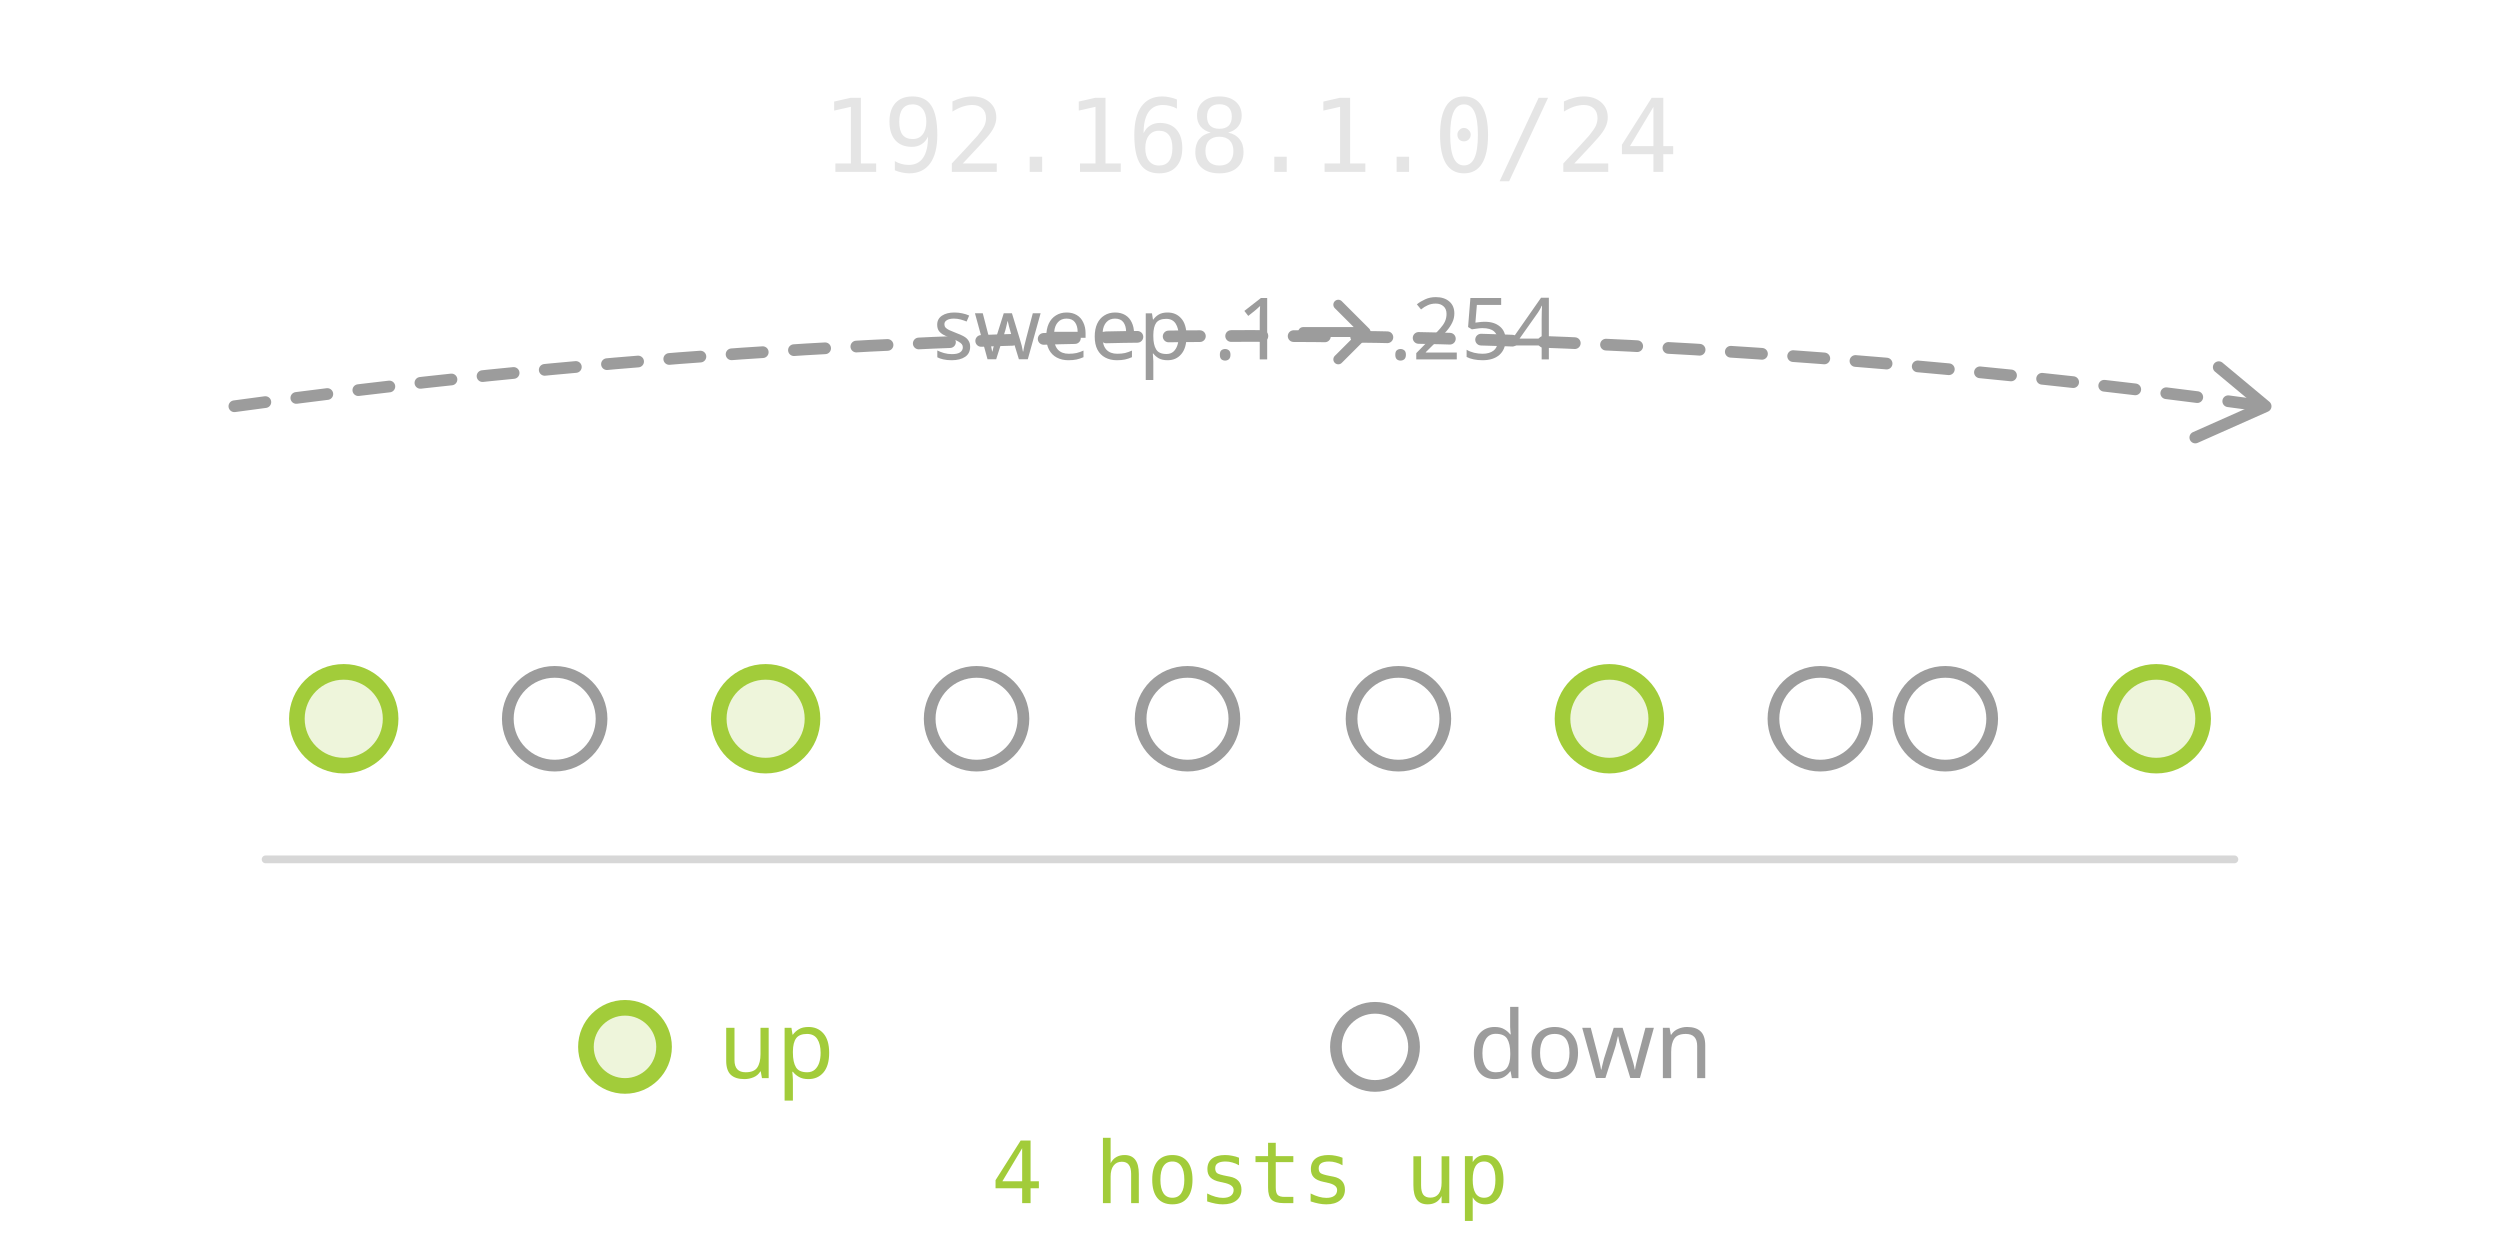
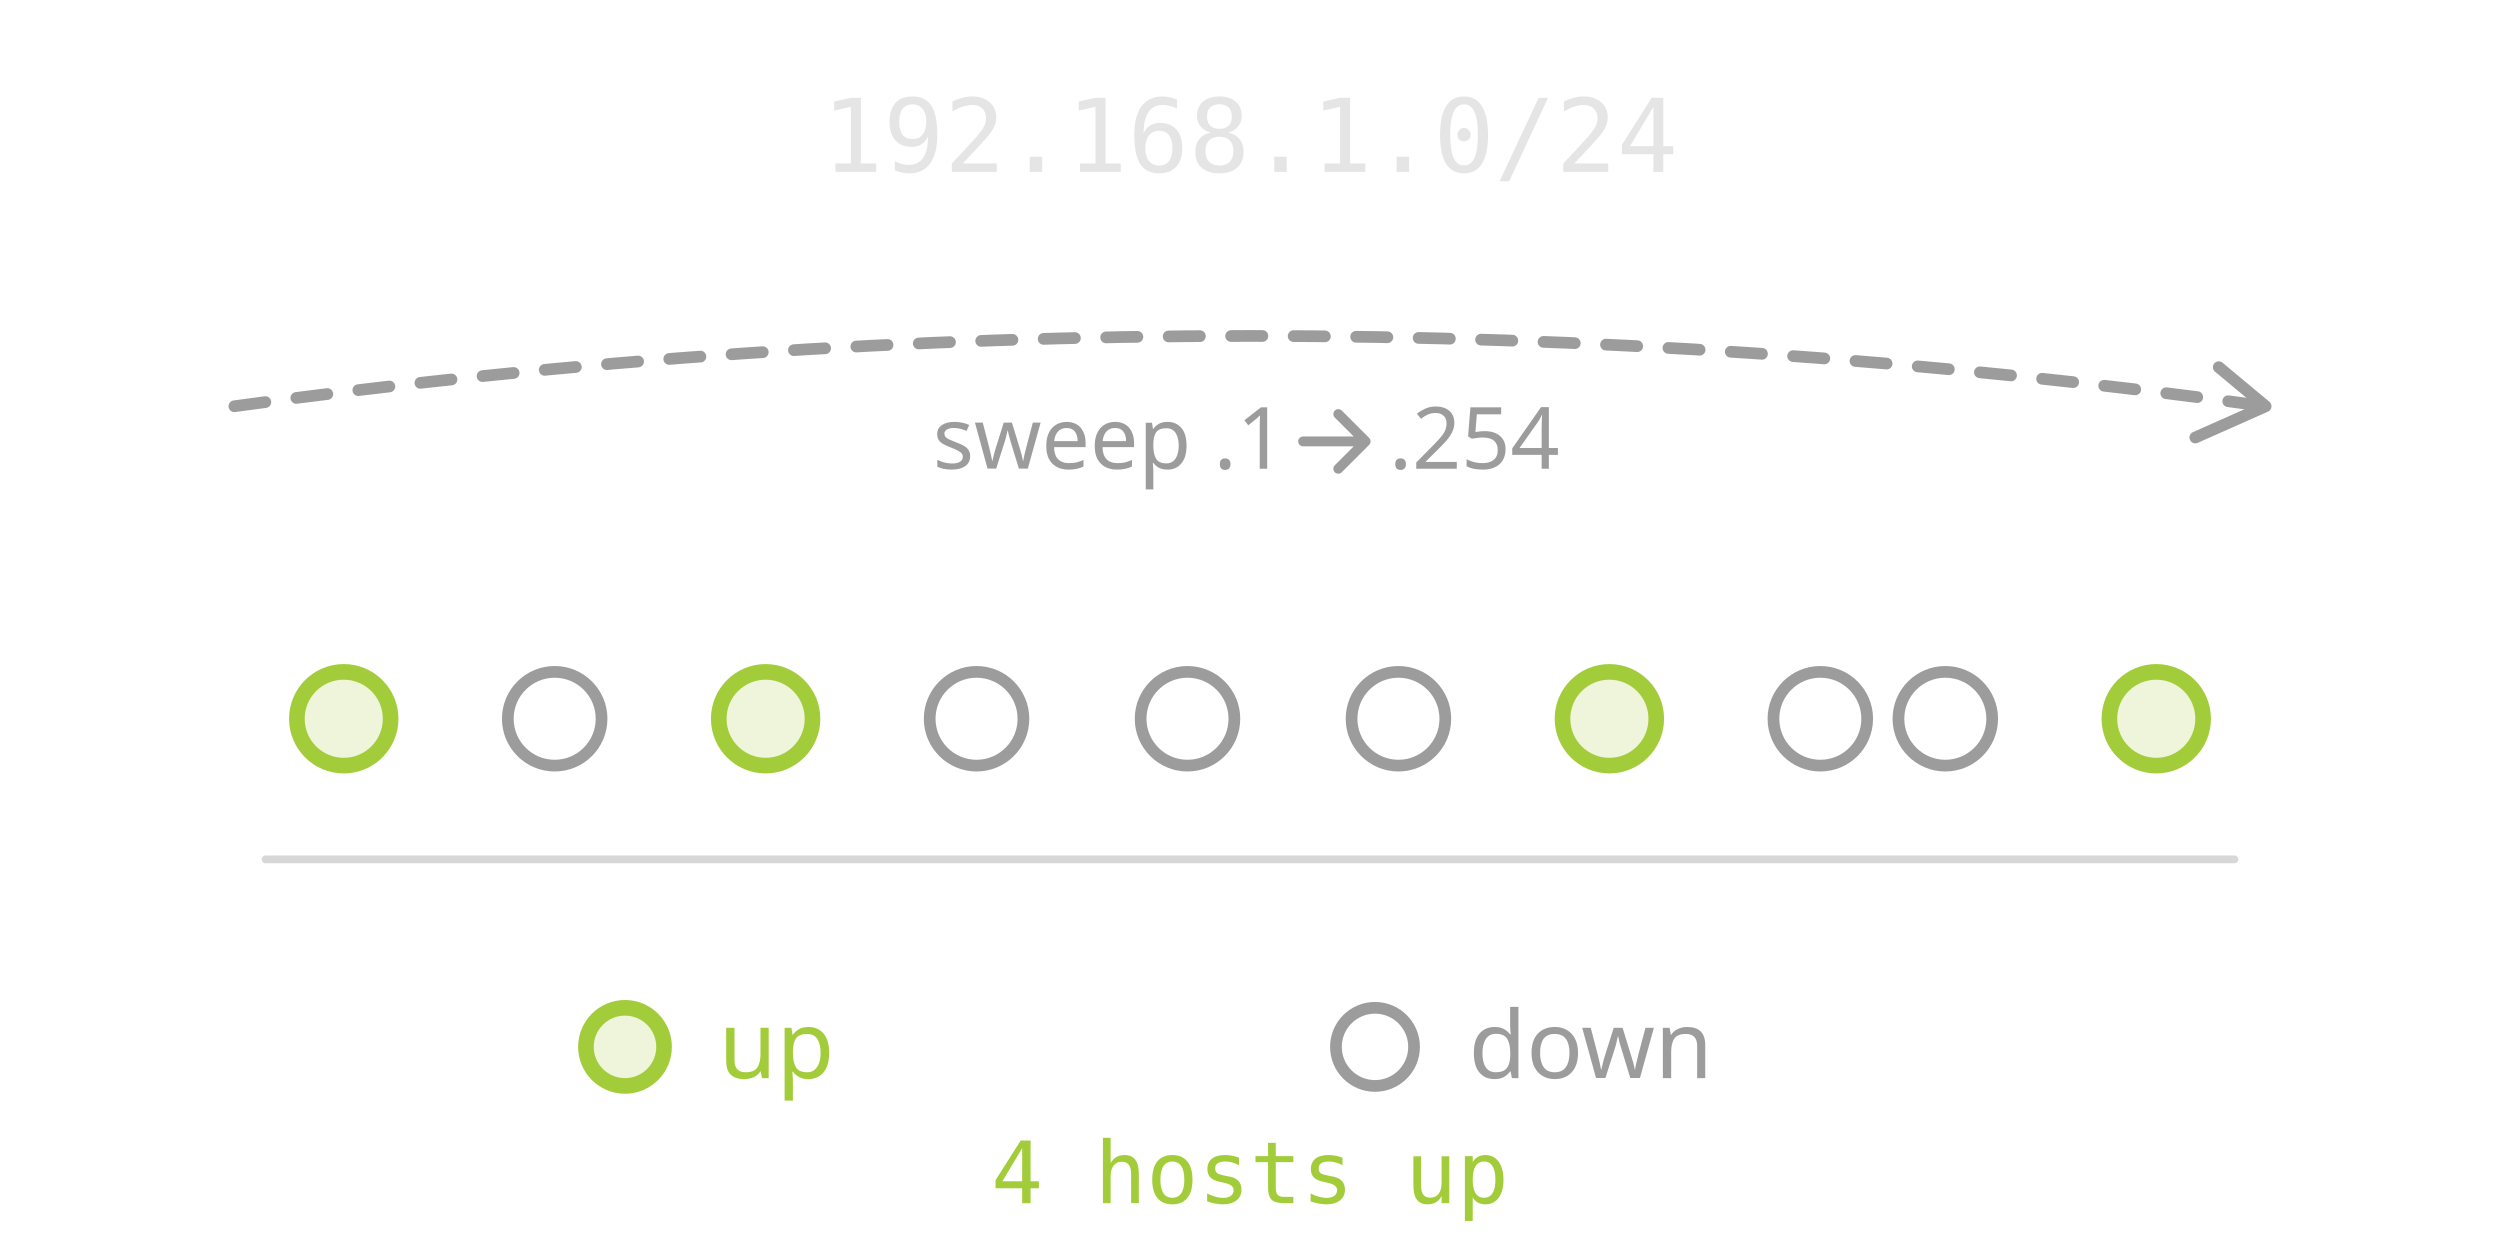
<svg xmlns="http://www.w3.org/2000/svg" viewBox="0 0 320 160" fill="none" font-family="IBM Plex Sans, sans-serif">
  <text x="160" y="22" fill="#E5E5E5" font-size="13" font-weight="500" text-anchor="middle" font-family="DM Mono, monospace">192.168.1.0/24</text>
  <path d="M30 52 Q160 34 290 52" stroke="#9C9C9C" stroke-width="1.5" stroke-linecap="round" stroke-dasharray="4 4" fill="none" />
  <path d="M284 47 L290 52 L281 56" stroke="#9C9C9C" stroke-width="1.5" stroke-linecap="round" stroke-linejoin="round" fill="none" />
-   <text fill="#9C9C9C" font-size="11" font-weight="500" x="119.4" y="46.0" text-anchor="start">sweep .1</text>
-   <path d="M166.8 42.5 H174.8 M171.3 39.0 L174.8 42.5 L171.3 46.0" fill="none" stroke="#9C9C9C" stroke-width="1.265" stroke-linecap="round" stroke-linejoin="round" />
-   <text fill="#9C9C9C" font-size="11" font-weight="500" x="177.8" y="46.0" text-anchor="start">.254</text>
+   <text fill="#9C9C9C" font-size="11" font-weight="500" x="119.4" y="60.0" text-anchor="start">sweep .1</text>
+   <path d="M166.8 56.5 H174.8 M171.3 53.0 L174.8 56.5 L171.3 60.0" fill="none" stroke="#9C9C9C" stroke-width="1.265" stroke-linecap="round" stroke-linejoin="round" />
+   <text fill="#9C9C9C" font-size="11" font-weight="500" x="177.8" y="60.0" text-anchor="start">.254</text>
  <g>
    <circle cx="44" cy="92" r="6" fill="#A2CC3A" fill-opacity="0.18" stroke="#A2CC3A" stroke-width="2" />
    <circle cx="98" cy="92" r="6" fill="#A2CC3A" fill-opacity="0.18" stroke="#A2CC3A" stroke-width="2" />
    <circle cx="206" cy="92" r="6" fill="#A2CC3A" fill-opacity="0.18" stroke="#A2CC3A" stroke-width="2" />
    <circle cx="276" cy="92" r="6" fill="#A2CC3A" fill-opacity="0.18" stroke="#A2CC3A" stroke-width="2" />
    <circle cx="71" cy="92" r="6" stroke="#9C9C9C" stroke-width="1.5" />
    <circle cx="125" cy="92" r="6" stroke="#9C9C9C" stroke-width="1.5" />
    <circle cx="152" cy="92" r="6" stroke="#9C9C9C" stroke-width="1.5" />
    <circle cx="179" cy="92" r="6" stroke="#9C9C9C" stroke-width="1.5" />
    <circle cx="233" cy="92" r="6" stroke="#9C9C9C" stroke-width="1.5" />
    <circle cx="249" cy="92" r="6" stroke="#9C9C9C" stroke-width="1.5" />
  </g>
  <line x1="34" y1="110" x2="286" y2="110" stroke="#9C9C9C" stroke-width="1" opacity="0.4" stroke-linecap="round" />
  <g font-size="12" font-weight="500">
    <circle cx="80" cy="134" r="5" fill="#A2CC3A" fill-opacity="0.18" stroke="#A2CC3A" stroke-width="2" />
    <text x="92" y="138" fill="#A2CC3A">up</text>
    <circle cx="176" cy="134" r="5" stroke="#9C9C9C" stroke-width="1.5" />
    <text x="188" y="138" fill="#9C9C9C">down</text>
  </g>
  <text x="160" y="154" fill="#A2CC3A" font-size="11" font-weight="500" text-anchor="middle" font-family="DM Mono, monospace">4 hosts up</text>
</svg>
